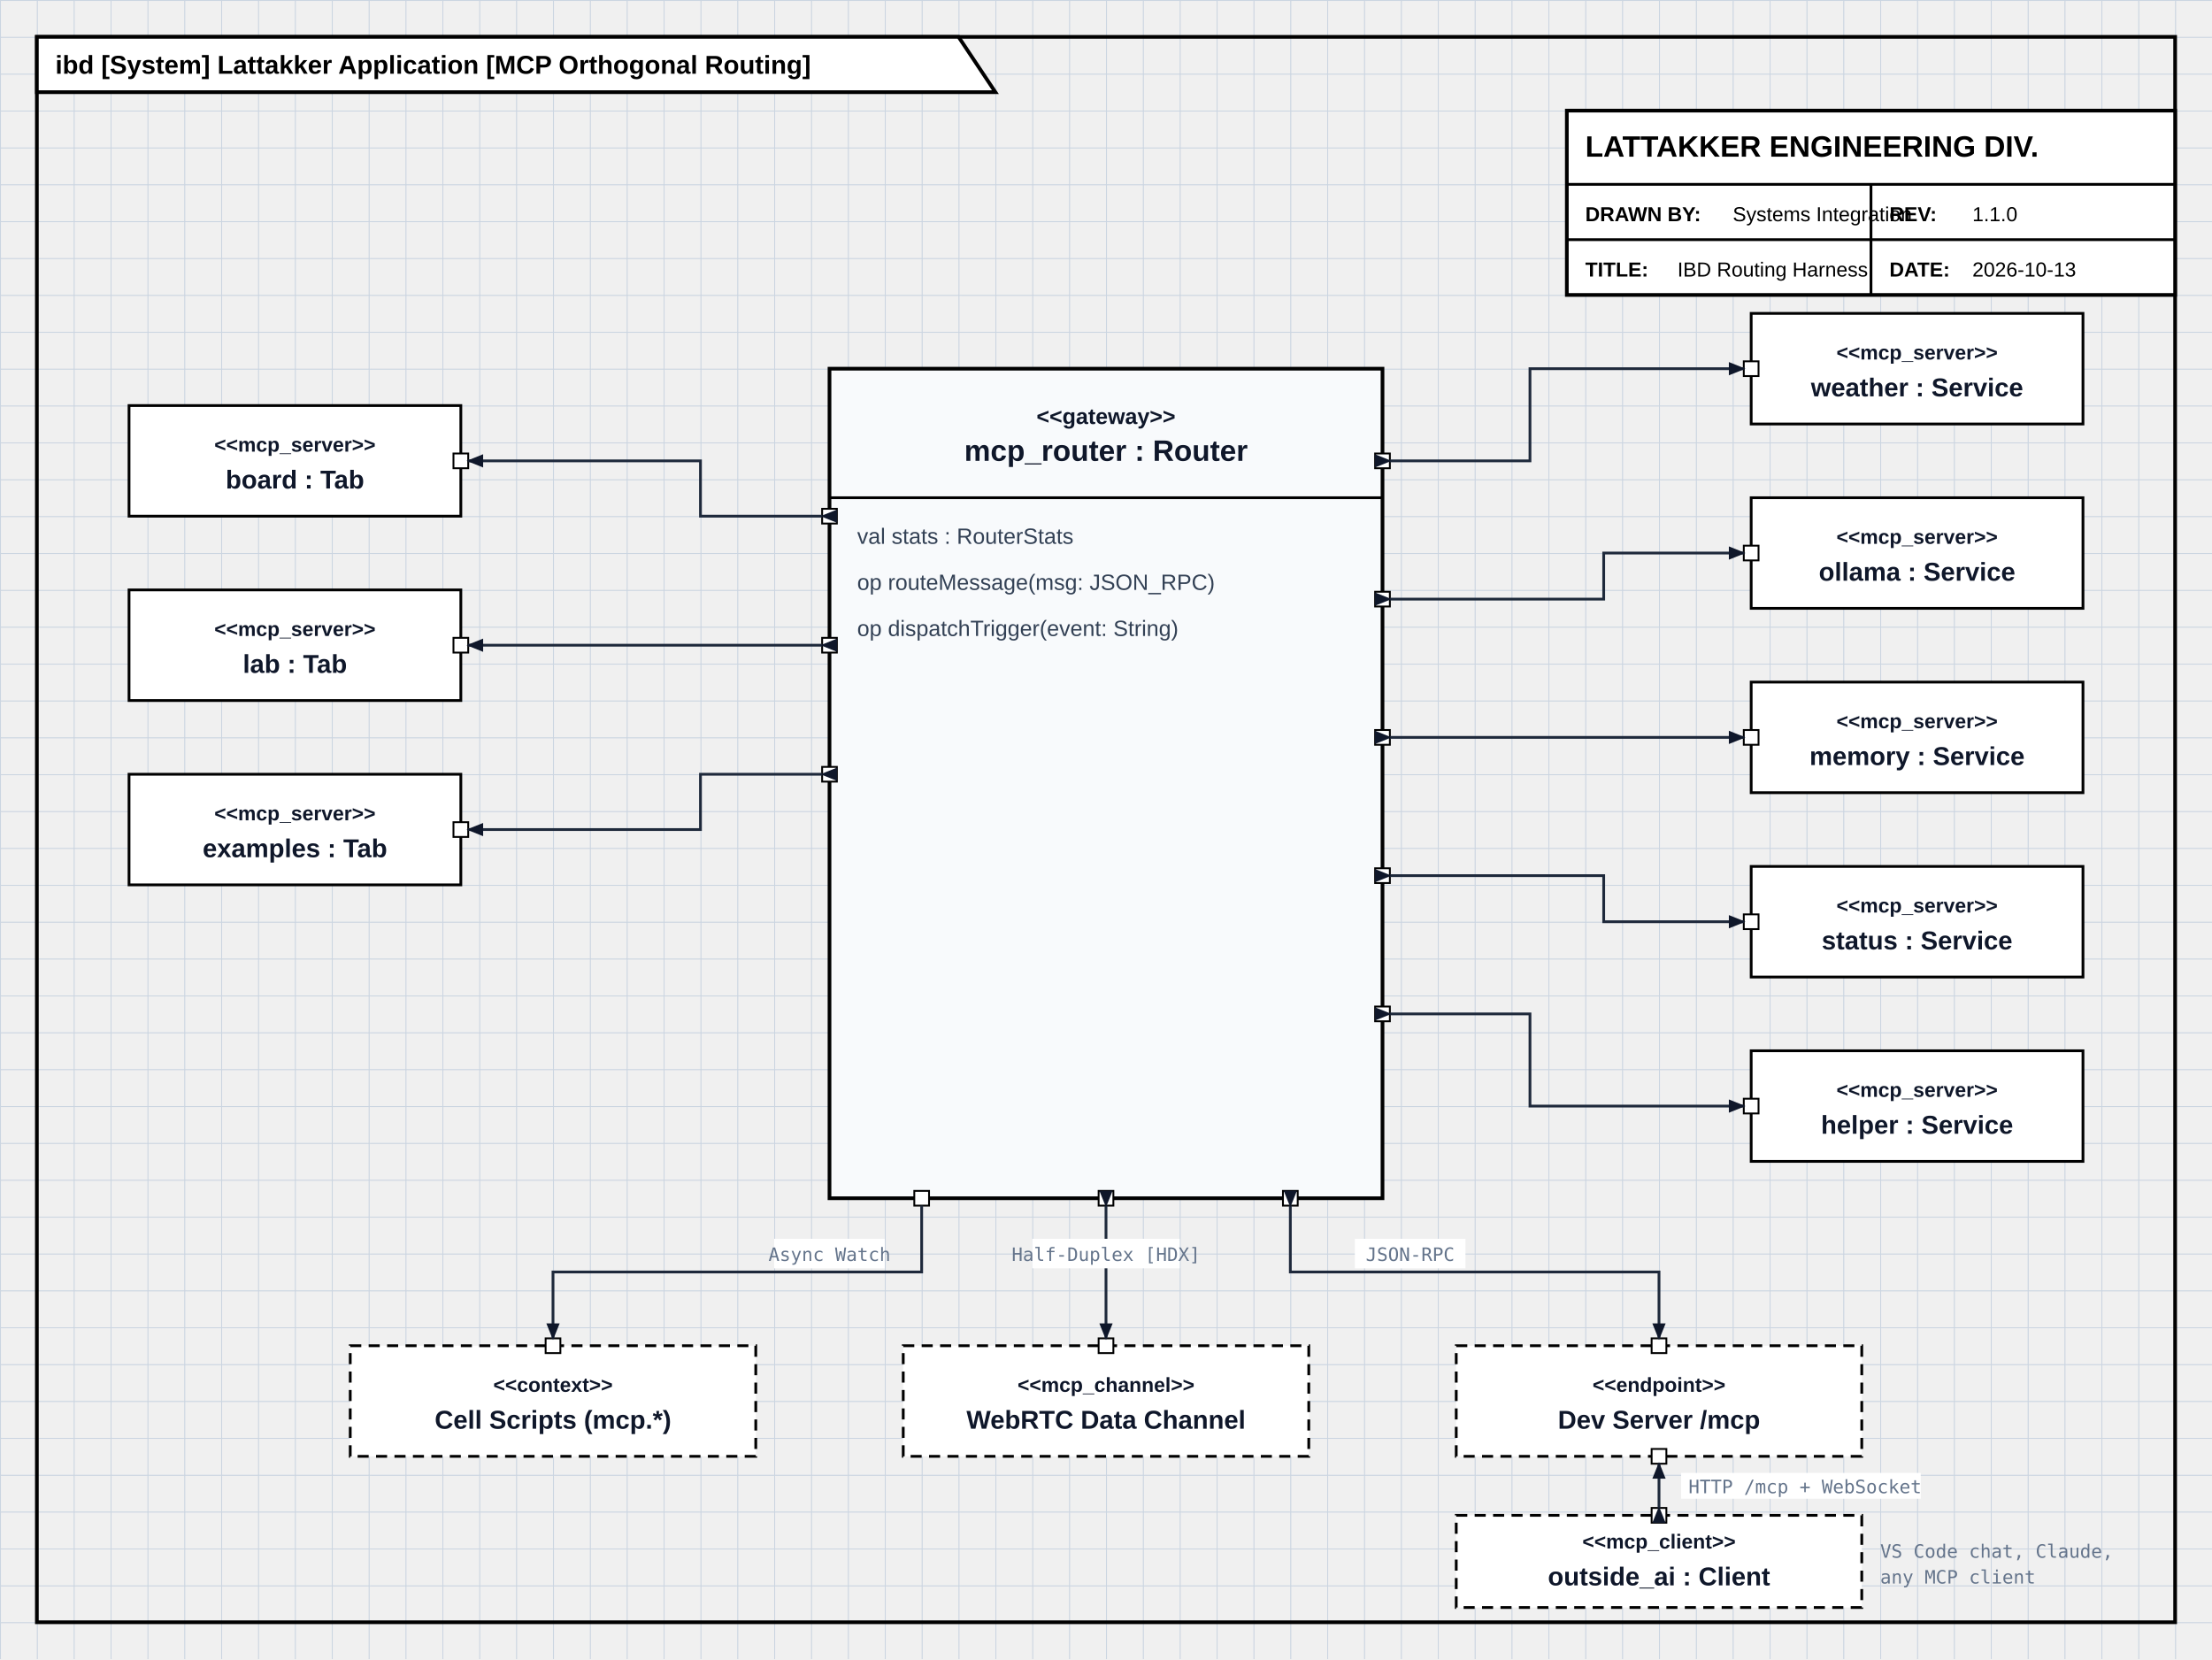
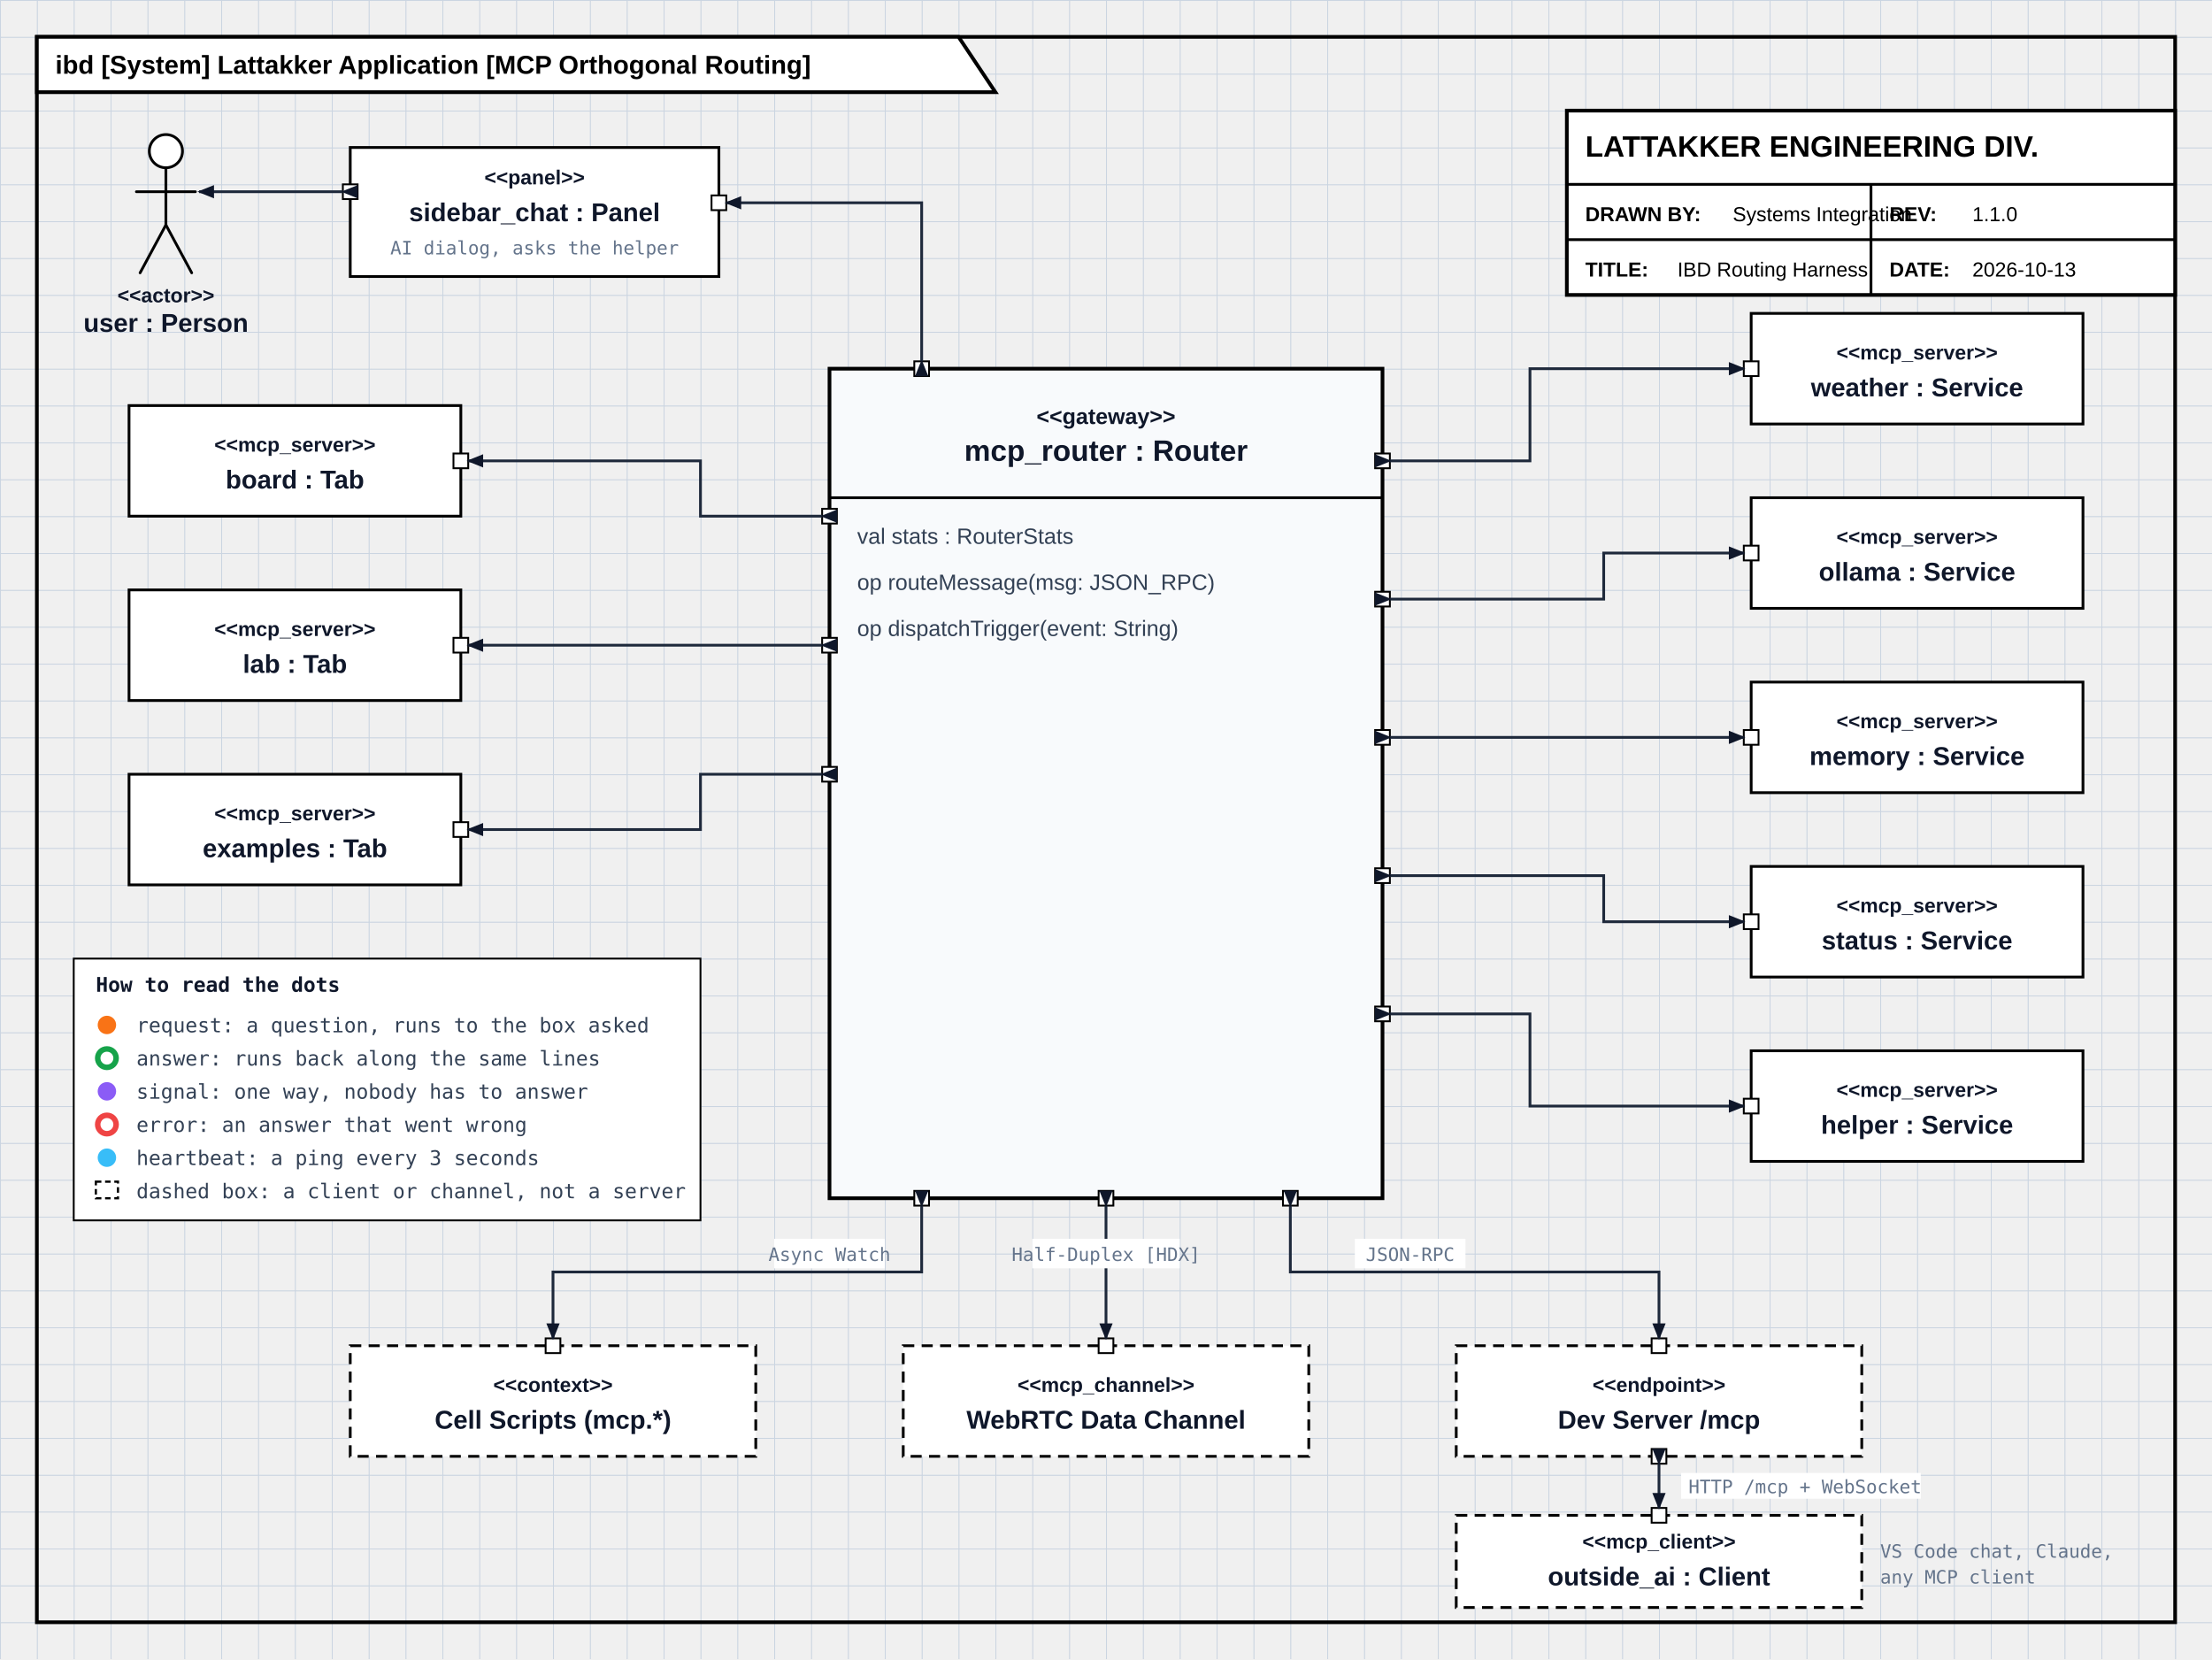
<svg xmlns="http://www.w3.org/2000/svg" viewBox="0 0 1200 900" style="background-color: #ffffff; font-family: Arial, sans-serif;">
  <defs>
    <pattern id="grid" width="20" height="20" patternUnits="userSpaceOnUse">
      <path d="M 20 0 L 0 0 0 20" fill="none" stroke="#e2e8f0" stroke-width="1" />
      <path d="M 100 0 L 0 0 0 100" fill="none" stroke="#cbd5e1" stroke-width="1" />
    </pattern>
    <marker id="arrow-forward" viewBox="0 0 10 10" refX="9" refY="5" markerWidth="6" markerHeight="6" orient="auto">
      <path d="M 0 1 L 10 5 L 0 9 z" fill="#0f172a" />
    </marker>
    <marker id="arrow-reverse" viewBox="0 0 10 10" refX="1" refY="5" markerWidth="6" markerHeight="6" orient="auto-start-reverse">
      <path d="M 10 1 L 0 5 L 10 9 z" fill="#0f172a" />
    </marker>
    <marker id="half-duplex" viewBox="0 0 14 10" refX="7" refY="5" markerWidth="8" markerHeight="8" orient="auto">
      <path d="M 0 5 L 7 1 L 7 9 Z" fill="#0f172a" />
      <path d="M 14 5 L 7 1 L 7 9 Z" fill="#0f172a" />
    </marker>
  </defs>
  <rect width="1200" height="900" fill="url(#grid)" />
  <rect x="20" y="20" width="1160" height="860" fill="none" stroke="#000000" stroke-width="2" />
  <polygon points="20,20 520,20 540,50 20,50" fill="#ffffff" stroke="#000000" stroke-width="2" />
  <text x="30" y="40" font-size="14" font-weight="bold" fill="#000000">ibd [System] Lattakker Application [MCP Orthogonal Routing]</text>
  <rect x="450" y="200" width="300" height="450" fill="#f8fafc" stroke="#000000" stroke-width="2" />
  <text x="600" y="230" font-size="12" font-weight="bold" text-anchor="middle" fill="#0f172a">&lt;&lt;gateway&gt;&gt;</text>
  <text x="600" y="250" font-size="16" font-weight="bold" text-anchor="middle" fill="#0f172a">mcp_router : Router</text>
  <line x1="450" y1="270" x2="750" y2="270" stroke="#000000" stroke-width="1.5" />
  <text x="465" y="295" font-size="12" fill="#334155">val stats : RouterStats</text>
  <text x="465" y="320" font-size="12" fill="#334155">op routeMessage(msg: JSON_RPC)</text>
  <text x="465" y="345" font-size="12" fill="#334155">op dispatchTrigger(event: String)</text>
  <rect x="446" y="276" width="8" height="8" fill="#ffffff" stroke="#000000" />
  <rect x="446" y="346" width="8" height="8" fill="#ffffff" stroke="#000000" />
  <rect x="446" y="416" width="8" height="8" fill="#ffffff" stroke="#000000" />
  <rect x="746" y="246" width="8" height="8" fill="#ffffff" stroke="#000000" />
  <rect x="746" y="321" width="8" height="8" fill="#ffffff" stroke="#000000" />
  <rect x="746" y="396" width="8" height="8" fill="#ffffff" stroke="#000000" />
  <rect x="746" y="471" width="8" height="8" fill="#ffffff" stroke="#000000" />
  <rect x="746" y="546" width="8" height="8" fill="#ffffff" stroke="#000000" />
  <rect x="496" y="646" width="8" height="8" fill="#ffffff" stroke="#000000" />
  <rect x="596" y="646" width="8" height="8" fill="#ffffff" stroke="#000000" />
  <rect x="696" y="646" width="8" height="8" fill="#ffffff" stroke="#000000" />
  <rect x="70" y="220" width="180" height="60" fill="#ffffff" stroke="#000000" stroke-width="1.5" />
  <text x="160" y="245" font-size="11" font-weight="bold" text-anchor="middle" fill="#0f172a">&lt;&lt;mcp_server&gt;&gt;</text>
  <text x="160" y="265" font-size="14" font-weight="bold" text-anchor="middle" fill="#0f172a">board : Tab</text>
  <rect x="246" y="246" width="8" height="8" fill="#ffffff" stroke="#000000" />
  <rect x="70" y="320" width="180" height="60" fill="#ffffff" stroke="#000000" stroke-width="1.5" />
  <text x="160" y="345" font-size="11" font-weight="bold" text-anchor="middle" fill="#0f172a">&lt;&lt;mcp_server&gt;&gt;</text>
  <text x="160" y="365" font-size="14" font-weight="bold" text-anchor="middle" fill="#0f172a">lab : Tab</text>
  <rect x="246" y="346" width="8" height="8" fill="#ffffff" stroke="#000000" />
  <rect x="70" y="420" width="180" height="60" fill="#ffffff" stroke="#000000" stroke-width="1.5" />
  <text x="160" y="445" font-size="11" font-weight="bold" text-anchor="middle" fill="#0f172a">&lt;&lt;mcp_server&gt;&gt;</text>
  <text x="160" y="465" font-size="14" font-weight="bold" text-anchor="middle" fill="#0f172a">examples : Tab</text>
  <rect x="246" y="446" width="8" height="8" fill="#ffffff" stroke="#000000" />
  <path d="M 446 280 L 380 280 L 380 250 L 254 250" fill="none" stroke="#1e293b" stroke-width="1.5" marker-start="url(#arrow-reverse)" marker-end="url(#arrow-forward)" />
  <path d="M 446 350 L 254 350" fill="none" stroke="#1e293b" stroke-width="1.5" marker-start="url(#arrow-reverse)" marker-end="url(#arrow-forward)" />
  <path d="M 446 420 L 380 420 L 380 450 L 254 450" fill="none" stroke="#1e293b" stroke-width="1.5" marker-start="url(#arrow-reverse)" marker-end="url(#arrow-forward)" />
  <rect x="950" y="170" width="180" height="60" fill="#ffffff" stroke="#000000" stroke-width="1.5" />
  <text x="1040" y="195" font-size="11" font-weight="bold" text-anchor="middle" fill="#0f172a">&lt;&lt;mcp_server&gt;&gt;</text>
  <text x="1040" y="215" font-size="14" font-weight="bold" text-anchor="middle" fill="#0f172a">weather : Service</text>
  <rect x="946" y="196" width="8" height="8" fill="#ffffff" stroke="#000000" />
  <rect x="950" y="270" width="180" height="60" fill="#ffffff" stroke="#000000" stroke-width="1.5" />
  <text x="1040" y="295" font-size="11" font-weight="bold" text-anchor="middle" fill="#0f172a">&lt;&lt;mcp_server&gt;&gt;</text>
  <text x="1040" y="315" font-size="14" font-weight="bold" text-anchor="middle" fill="#0f172a">ollama : Service</text>
  <rect x="946" y="296" width="8" height="8" fill="#ffffff" stroke="#000000" />
  <rect x="950" y="370" width="180" height="60" fill="#ffffff" stroke="#000000" stroke-width="1.5" />
  <text x="1040" y="395" font-size="11" font-weight="bold" text-anchor="middle" fill="#0f172a">&lt;&lt;mcp_server&gt;&gt;</text>
  <text x="1040" y="415" font-size="14" font-weight="bold" text-anchor="middle" fill="#0f172a">memory : Service</text>
  <rect x="946" y="396" width="8" height="8" fill="#ffffff" stroke="#000000" />
  <rect x="950" y="470" width="180" height="60" fill="#ffffff" stroke="#000000" stroke-width="1.5" />
  <text x="1040" y="495" font-size="11" font-weight="bold" text-anchor="middle" fill="#0f172a">&lt;&lt;mcp_server&gt;&gt;</text>
  <text x="1040" y="515" font-size="14" font-weight="bold" text-anchor="middle" fill="#0f172a">status : Service</text>
  <rect x="946" y="496" width="8" height="8" fill="#ffffff" stroke="#000000" />
  <rect x="950" y="570" width="180" height="60" fill="#ffffff" stroke="#000000" stroke-width="1.5" />
  <text x="1040" y="595" font-size="11" font-weight="bold" text-anchor="middle" fill="#0f172a">&lt;&lt;mcp_server&gt;&gt;</text>
  <text x="1040" y="615" font-size="14" font-weight="bold" text-anchor="middle" fill="#0f172a">helper : Service</text>
  <rect x="946" y="596" width="8" height="8" fill="#ffffff" stroke="#000000" />
  <path d="M 754 250 L 830 250 L 830 200 L 946 200" fill="none" stroke="#1e293b" stroke-width="1.5" marker-start="url(#arrow-reverse)" marker-end="url(#arrow-forward)" />
  <path d="M 754 325 L 870 325 L 870 300 L 946 300" fill="none" stroke="#1e293b" stroke-width="1.5" marker-start="url(#arrow-reverse)" marker-end="url(#arrow-forward)" />
  <path d="M 754 400 L 946 400" fill="none" stroke="#1e293b" stroke-width="1.5" marker-start="url(#arrow-reverse)" marker-end="url(#arrow-forward)" />
  <path d="M 754 475 L 870 475 L 870 500 L 946 500" fill="none" stroke="#1e293b" stroke-width="1.5" marker-start="url(#arrow-reverse)" marker-end="url(#arrow-forward)" />
  <path d="M 754 550 L 830 550 L 830 600 L 946 600" fill="none" stroke="#1e293b" stroke-width="1.5" marker-start="url(#arrow-reverse)" marker-end="url(#arrow-forward)" />
  <rect x="190" y="730" width="220" height="60" fill="#ffffff" stroke="#000000" stroke-width="1.5" stroke-dasharray="6,4" />
  <text x="300" y="755" font-size="11" font-weight="bold" text-anchor="middle" fill="#0f172a">&lt;&lt;context&gt;&gt;</text>
  <text x="300" y="775" font-size="14" font-weight="bold" text-anchor="middle" fill="#0f172a">Cell Scripts (mcp.*)</text>
  <rect x="296" y="726" width="8" height="8" fill="#ffffff" stroke="#000000" />
  <rect x="490" y="730" width="220" height="60" fill="#ffffff" stroke="#000000" stroke-width="1.5" stroke-dasharray="6,4" />
  <text x="600" y="755" font-size="11" font-weight="bold" text-anchor="middle" fill="#0f172a">&lt;&lt;mcp_channel&gt;&gt;</text>
  <text x="600" y="775" font-size="14" font-weight="bold" text-anchor="middle" fill="#0f172a">WebRTC Data Channel</text>
  <rect x="596" y="726" width="8" height="8" fill="#ffffff" stroke="#000000" />
  <rect x="790" y="730" width="220" height="60" fill="#ffffff" stroke="#000000" stroke-width="1.5" stroke-dasharray="6,4" />
  <text x="900" y="755" font-size="11" font-weight="bold" text-anchor="middle" fill="#0f172a">&lt;&lt;endpoint&gt;&gt;</text>
  <text x="900" y="775" font-size="14" font-weight="bold" text-anchor="middle" fill="#0f172a">Dev Server /mcp</text>
  <rect x="896" y="726" width="8" height="8" fill="#ffffff" stroke="#000000" />
  <rect x="896" y="786" width="8" height="8" fill="#ffffff" stroke="#000000" />
  <rect x="790" y="822" width="220" height="50" fill="#ffffff" stroke="#000000" stroke-width="1.5" stroke-dasharray="6,4" />
  <text x="900" y="840" font-size="11" font-weight="bold" text-anchor="middle" fill="#0f172a">&lt;&lt;mcp_client&gt;&gt;</text>
  <text x="900" y="860" font-size="14" font-weight="bold" text-anchor="middle" fill="#0f172a">outside_ai : Client</text>
  <rect x="896" y="818" width="8" height="8" fill="#ffffff" stroke="#000000" />
  <text x="1020" y="845" font-size="10" font-family="monospace" fill="#64748b">VS Code chat, Claude,</text>
  <text x="1020" y="859" font-size="10" font-family="monospace" fill="#64748b">any MCP client</text>
-   <path d="M 500 654 L 500 690 L 300 690 L 300 726" fill="none" stroke="#1e293b" stroke-width="1.5" marker-end="url(#arrow-forward)" />
+   <path d="M 500 654 L 500 690 L 300 690 L 300 726" fill="none" stroke="#1e293b" stroke-width="1.5" marker-start="url(#arrow-reverse)" marker-end="url(#arrow-forward)" />
  <path d="M 600 654 L 600 726" fill="none" stroke="#1e293b" stroke-width="1.5" marker-mid="url(#half-duplex)" marker-start="url(#arrow-reverse)" marker-end="url(#arrow-forward)" />
  <path d="M 700 654 L 700 690 L 900 690 L 900 726" fill="none" stroke="#1e293b" stroke-width="1.5" marker-start="url(#arrow-reverse)" marker-end="url(#arrow-forward)" />
-   <path id="link-outside_ai" d="M 900 818 L 900 794" fill="none" stroke="#1e293b" stroke-width="1.5" marker-start="url(#arrow-forward)" marker-end="url(#arrow-forward)" />
+   <path id="link-outside_ai" d="M 900 794 L 900 818" fill="none" stroke="#1e293b" stroke-width="1.5" marker-start="url(#arrow-reverse)" marker-end="url(#arrow-forward)" />
  <rect x="912" y="799" width="130" height="14" fill="#ffffff" />
  <text x="916" y="810" font-size="10" font-family="monospace" fill="#64748b">HTTP /mcp + WebSocket</text>
  <rect x="420" y="672" width="60" height="16" fill="#ffffff" />
  <text x="450" y="684" font-size="10" font-family="monospace" text-anchor="middle" fill="#64748b">Async Watch</text>
  <rect x="560" y="672" width="80" height="16" fill="#ffffff" />
  <text x="600" y="684" font-size="10" font-family="monospace" text-anchor="middle" fill="#64748b">Half-Duplex [HDX]</text>
  <rect x="735" y="672" width="60" height="16" fill="#ffffff" />
  <text x="765" y="684" font-size="10" font-family="monospace" text-anchor="middle" fill="#64748b">JSON-RPC</text>
+   <g id="node-user" class="node" data-name="user" data-pivot="90 120" stroke="#000000" stroke-width="1.5" fill="none" stroke-linecap="round">
+     <circle cx="90" cy="82" r="9" fill="#ffffff" />
+     <line x1="90" y1="91" x2="90" y2="122" />
+     <line x1="74" y1="104" x2="106" y2="104" />
+     <line x1="90" y1="122" x2="76" y2="148" />
+     <line x1="90" y1="122" x2="104" y2="148" />
+     <text x="90" y="164" font-size="11" font-weight="bold" text-anchor="middle" fill="#0f172a" stroke="none">&lt;&lt;actor&gt;&gt;</text>
+     <text x="90" y="180" font-size="14" font-weight="bold" text-anchor="middle" fill="#0f172a" stroke="none">user : Person</text>
+   </g>
+   <rect x="190" y="80" width="200" height="70" fill="#ffffff" stroke="#000000" stroke-width="1.5" />
+   <text x="290" y="100" font-size="11" font-weight="bold" text-anchor="middle" fill="#0f172a">&lt;&lt;panel&gt;&gt;</text>
+   <text x="290" y="120" font-size="14" font-weight="bold" text-anchor="middle" fill="#0f172a">sidebar_chat : Panel</text>
+   <text x="290" y="138" font-size="10" font-family="monospace" text-anchor="middle" fill="#64748b">AI dialog, asks the helper</text>
+   <rect x="186" y="100" width="8" height="8" fill="#ffffff" stroke="#000000" />
+   <rect x="386" y="106" width="8" height="8" fill="#ffffff" stroke="#000000" />
+   <rect x="496" y="196" width="8" height="8" fill="#ffffff" stroke="#000000" />
+   <path id="link-user" d="M 186 104 L 108 104" fill="none" stroke="#1e293b" stroke-width="1.5" marker-start="url(#arrow-reverse)" marker-end="url(#arrow-forward)" />
+   <path d="M 500 196 L 500 110 L 394 110" fill="none" stroke="#1e293b" stroke-width="1.5" marker-start="url(#arrow-reverse)" marker-end="url(#arrow-forward)" />
+   <g id="legend" font-family="monospace" font-size="11" fill="#334155">
+     <rect x="40" y="520" width="340" height="142" fill="#ffffff" stroke="#000000" stroke-width="1" />
+     <text x="52" y="538" font-weight="bold" fill="#0f172a">How to read the dots</text>
+     <circle cx="58" cy="556" r="6" fill="#f97316" stroke="#ffffff" stroke-width="2" />
+     <text x="74" y="560">request: a question, runs to the box asked</text>
+     <circle cx="58" cy="574" r="5" fill="#ffffff" stroke="#16a34a" stroke-width="3" />
+     <text x="74" y="578">answer: runs back along the same lines</text>
+     <circle cx="58" cy="592" r="6" fill="#8b5cf6" stroke="#ffffff" stroke-width="2" />
+     <text x="74" y="596">signal: one way, nobody has to answer</text>
+     <circle cx="58" cy="610" r="5" fill="#ffffff" stroke="#ef4444" stroke-width="3" />
+     <text x="74" y="614">error: an answer that went wrong</text>
+     <circle cx="58" cy="628" r="6" fill="#38bdf8" stroke="#ffffff" stroke-width="2" />
+     <text x="74" y="632">heartbeat: a ping every 3 seconds</text>
+     <rect x="52" y="641" width="12" height="9" fill="none" stroke="#000000" stroke-width="1.2" stroke-dasharray="3,2" />
+     <text x="74" y="650">dashed box: a client or channel, not a server</text>
+   </g>
  <g id="mcp-tickers" font-family="monospace" font-size="8" fill="#64748b">
    <text id="tick-board-1" x="258" y="232" data-chars="24" />
    <text id="tick-board-2" x="258" y="241" data-chars="24" />
    <text id="tick-lab-1" x="262" y="334" data-chars="36" />
    <text id="tick-lab-2" x="262" y="343" data-chars="36" />
    <text id="tick-examples-1" x="258" y="462" data-chars="24" />
    <text id="tick-examples-2" x="258" y="471" data-chars="24" />
    <text id="tick-weather-1" x="838" y="214" data-chars="22" />
    <text id="tick-weather-2" x="838" y="223" data-chars="22" />
    <text id="tick-ollama-1" x="760" y="311" data-chars="21" />
    <text id="tick-ollama-2" x="760" y="320" data-chars="21" />
    <text id="tick-memory-1" x="760" y="386" data-chars="38" />
    <text id="tick-memory-2" x="760" y="395" data-chars="38" />
    <text id="tick-status-1" x="760" y="487" data-chars="21" />
    <text id="tick-status-2" x="760" y="496" data-chars="21" />
    <text id="tick-helper-1" x="836" y="583" data-chars="22" />
    <text id="tick-helper-2" x="836" y="592" data-chars="22" />
    <text id="tick-cells-1" x="306" y="700" data-chars="38" />
    <text id="tick-cells-2" x="306" y="709" data-chars="38" />
    <text id="tick-webrtc-1" x="592" y="702" text-anchor="end" data-chars="20" />
    <text id="tick-webrtc-2" x="592" y="711" text-anchor="end" data-chars="20" />
    <text id="tick-devserver-1" x="712" y="702" data-chars="38" />
    <text id="tick-devserver-2" x="712" y="711" data-chars="38" />
    <text id="tick-outside_ai-1" x="892" y="803" text-anchor="end" data-chars="20" />
    <text id="tick-outside_ai-2" x="892" y="812" text-anchor="end" data-chars="20" />
+     <text id="tick-sidebar_chat-1" x="508" y="128" data-chars="34" />
+     <text id="tick-sidebar_chat-2" x="508" y="137" data-chars="34" />
+     <text id="tick-user-1" x="116" y="120" data-chars="14" />
+     <text id="tick-user-2" x="116" y="129" data-chars="14" />
  </g>
  <g transform="translate(0 -720)">
    <rect x="850" y="780" width="330" height="100" fill="#ffffff" stroke="#000000" stroke-width="2" />
    <line x1="850" y1="820" x2="1180" y2="820" stroke="#000000" stroke-width="1.5" />
    <line x1="850" y1="850" x2="1180" y2="850" stroke="#000000" stroke-width="1.5" />
    <line x1="1015" y1="820" x2="1015" y2="880" stroke="#000000" stroke-width="1.5" />
    <text x="860" y="805" font-size="16" font-weight="bold" fill="#000000">LATTAKKER ENGINEERING DIV.</text>
    <text x="860" y="840" font-size="11" font-weight="bold" fill="#000000">DRAWN BY:</text>
    <text x="940" y="840" font-size="11" fill="#000000">Systems Integration</text>
    <text x="1025" y="840" font-size="11" font-weight="bold" fill="#000000">REV:</text>
    <text x="1070" y="840" font-size="11" fill="#000000">1.1.0</text>
    <text x="860" y="870" font-size="11" font-weight="bold" fill="#000000">TITLE:</text>
    <text x="910" y="870" font-size="11" fill="#000000">IBD Routing Harness</text>
    <text x="1025" y="870" font-size="11" font-weight="bold" fill="#000000">DATE:</text>
    <text x="1070" y="870" font-size="11" fill="#000000">2026-10-13</text>
  </g>
</svg>
